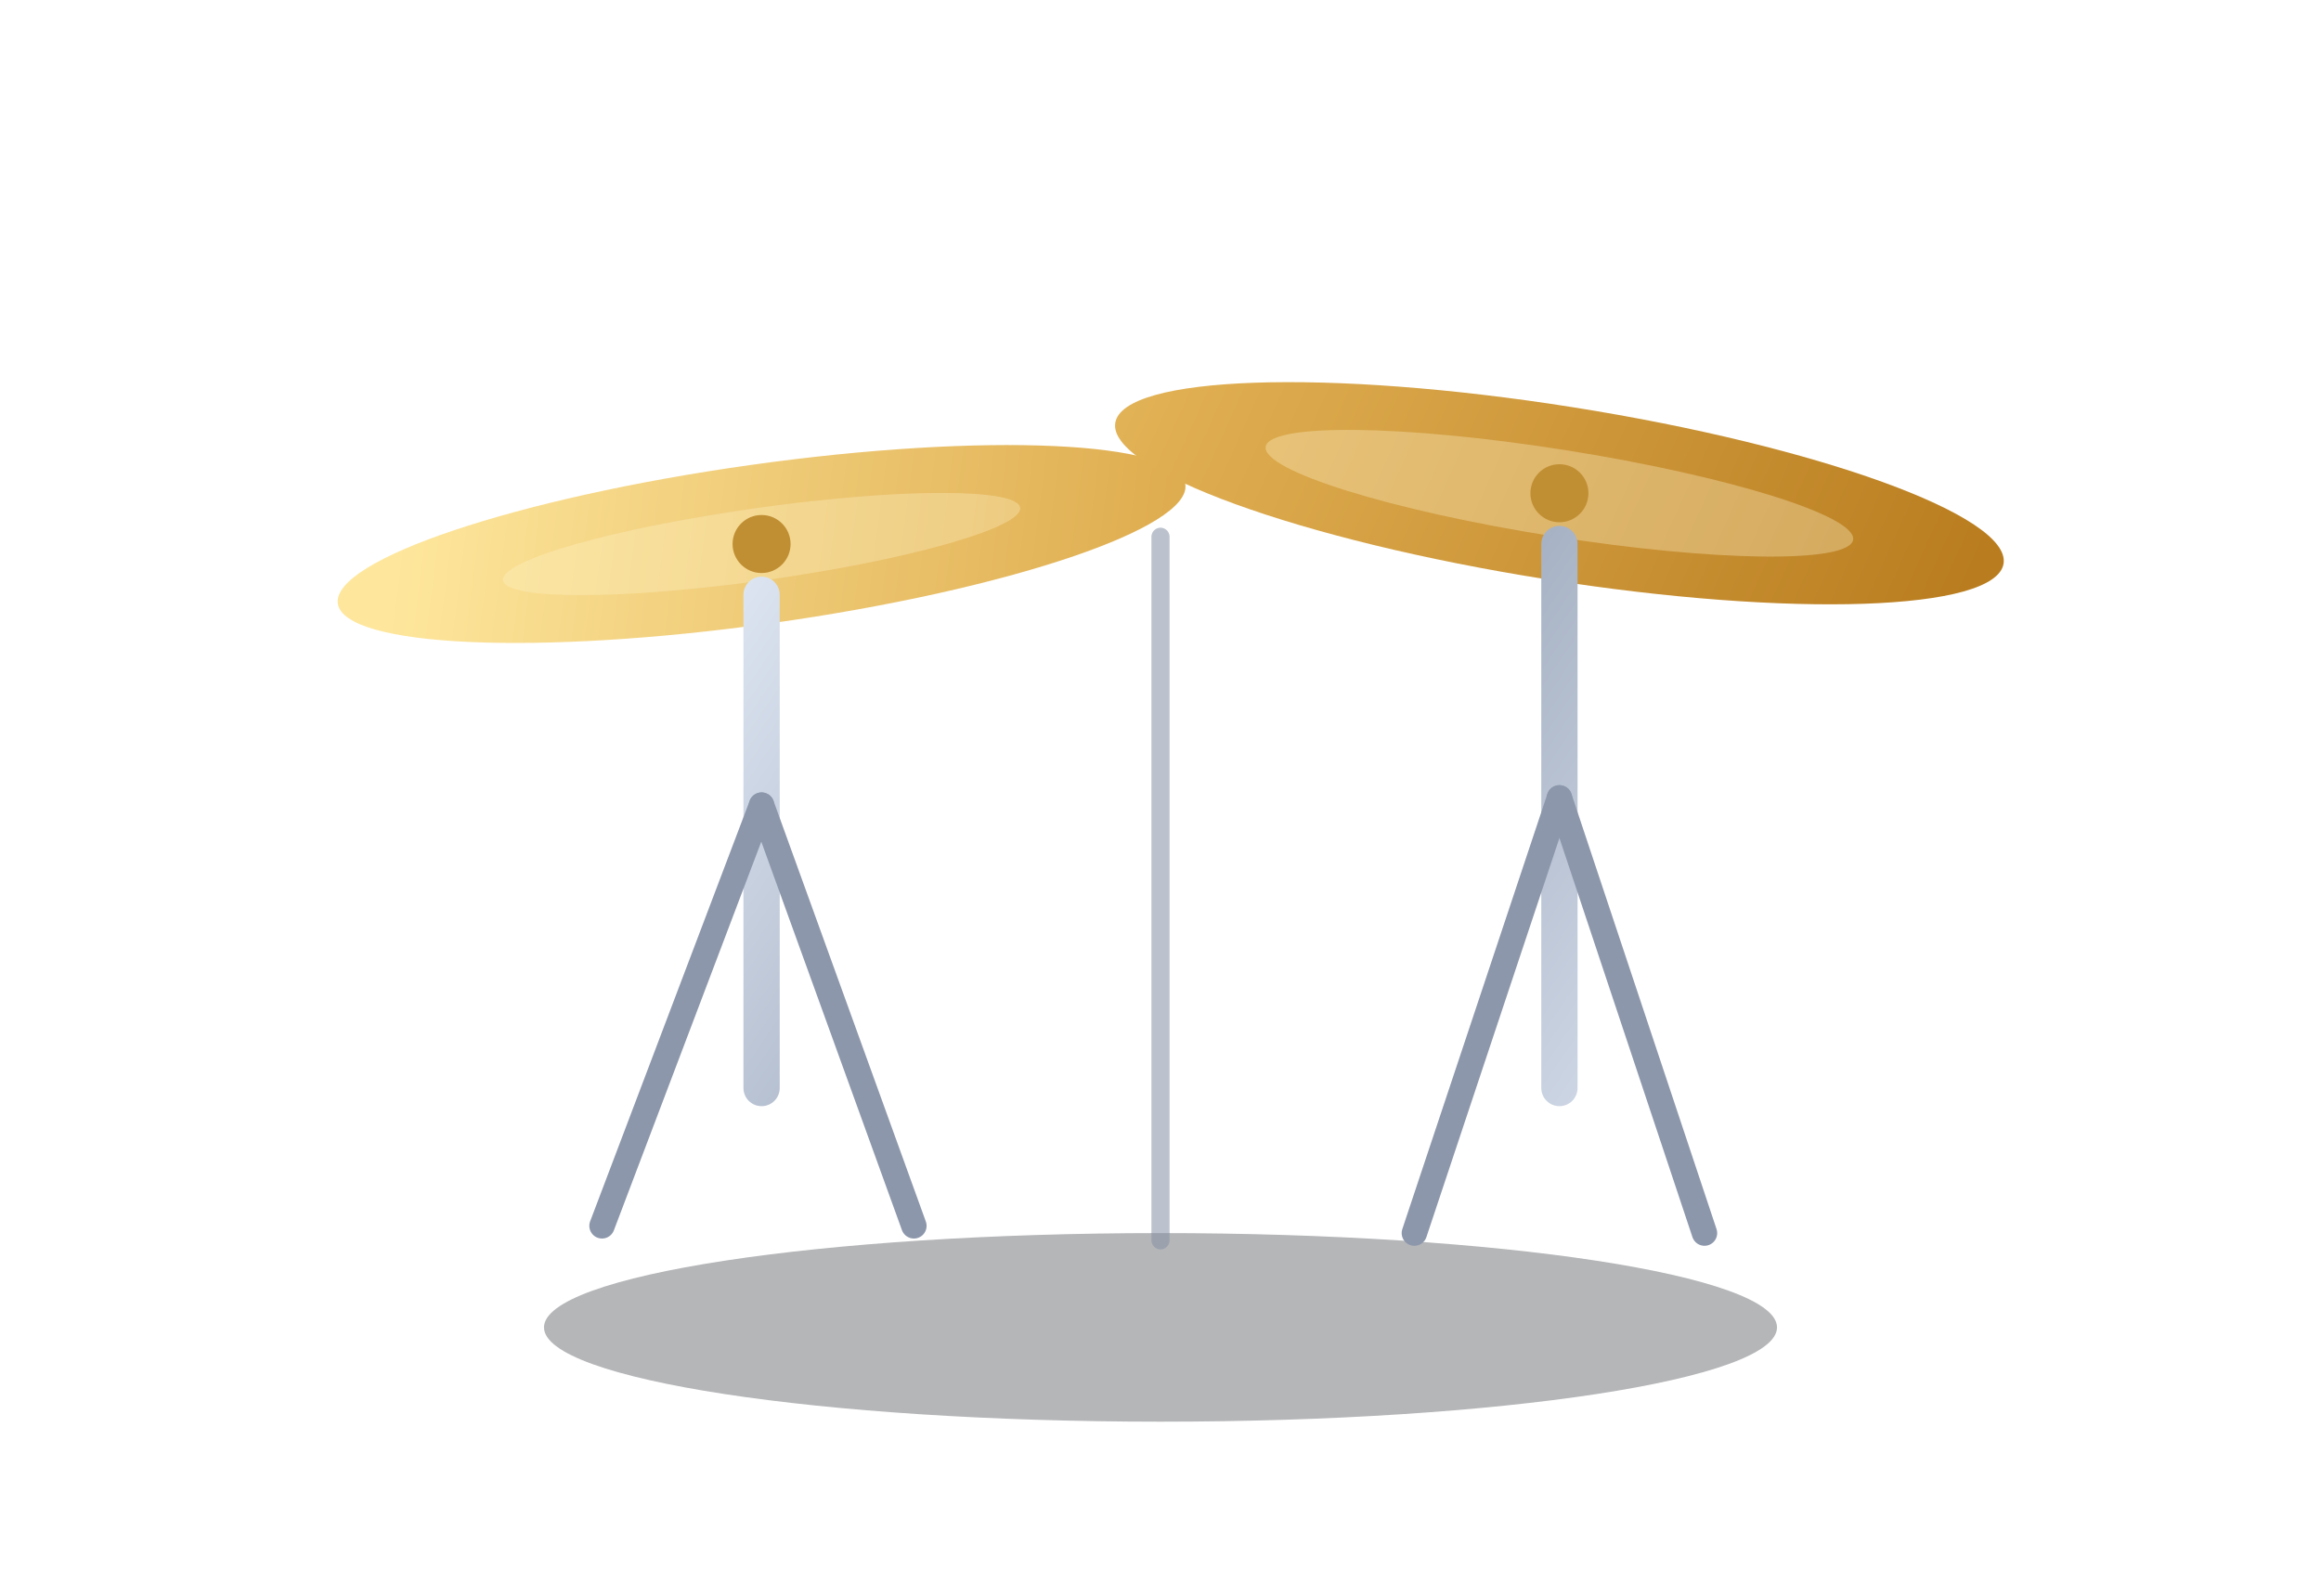
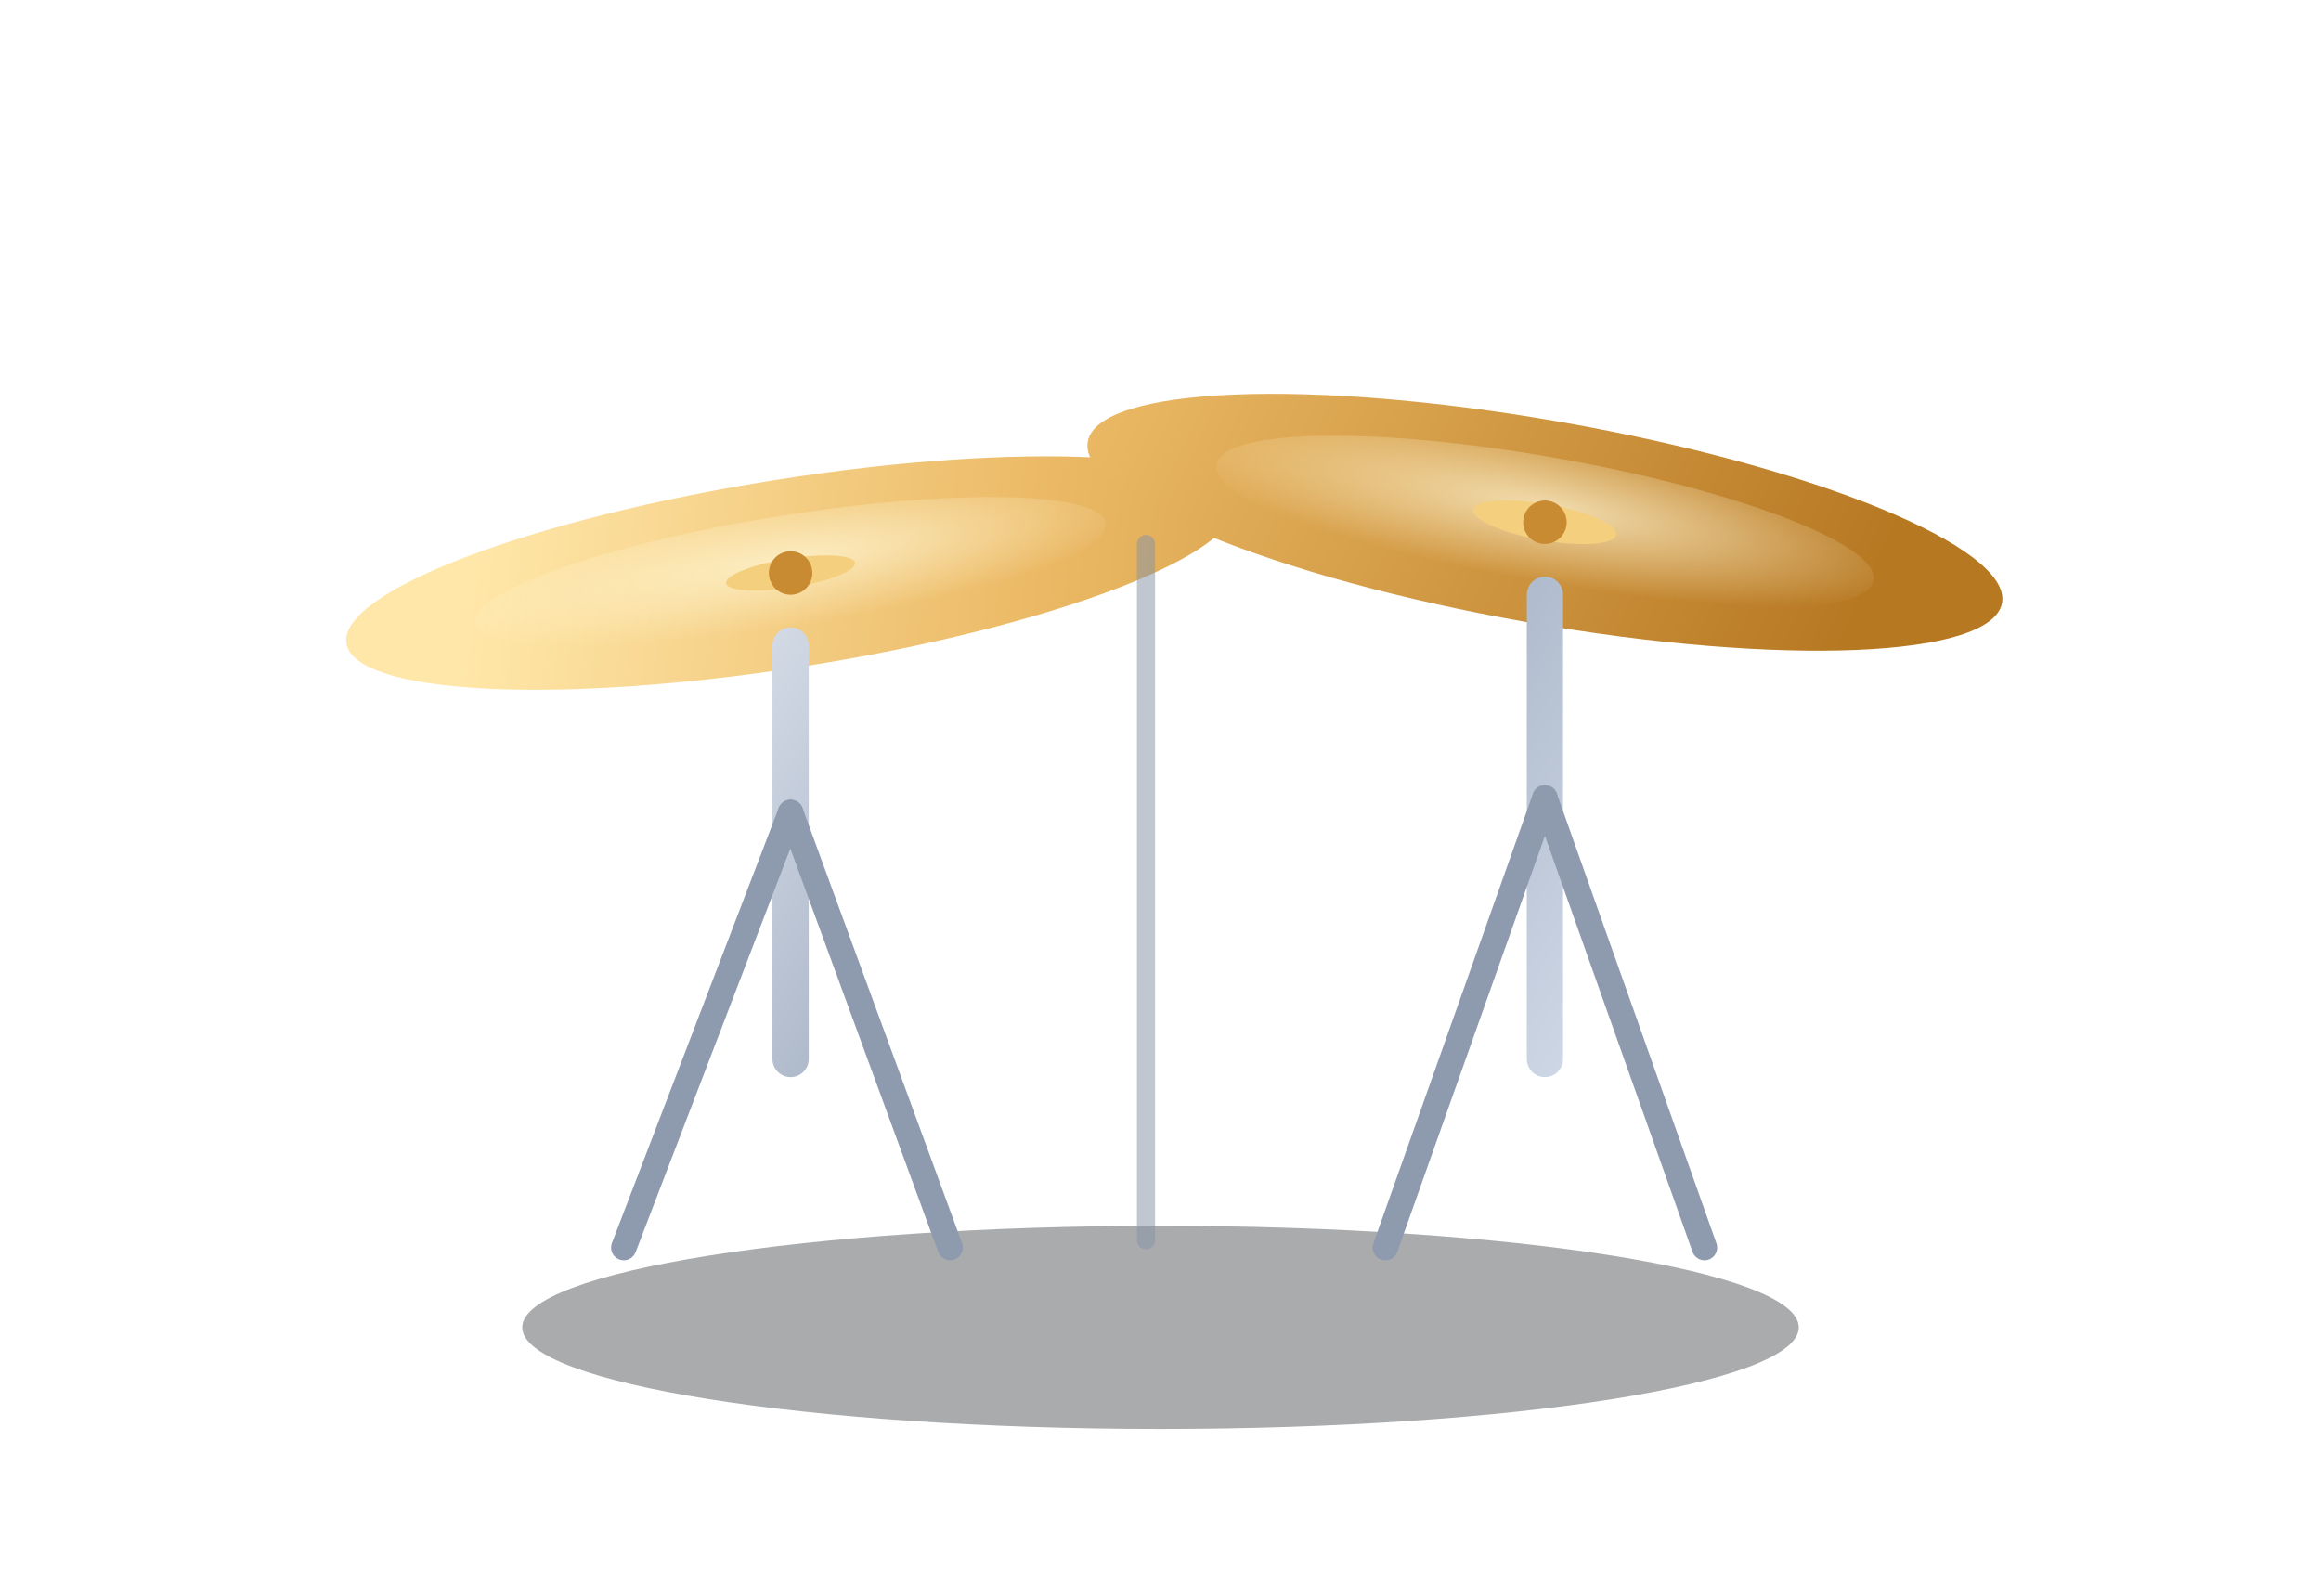
<svg xmlns="http://www.w3.org/2000/svg" width="640" height="440" viewBox="0 0 640 440" role="img" aria-labelledby="title desc">
  <defs>
-     <linearGradient id="cymbal" x1="116" y1="110" x2="524" y2="222" gradientUnits="userSpaceOnUse">
-       <stop offset="0%" stop-color="#fee79d" />
-       <stop offset="48%" stop-color="#e0af52" />
-       <stop offset="100%" stop-color="#b97d1f" />
+     <linearGradient id="cymbalFace" x1="140" y1="112" x2="500" y2="210" gradientUnits="userSpaceOnUse">
+       <stop offset="0%" stop-color="#ffe7a9" />
+       <stop offset="42%" stop-color="#ebb965" />
+       <stop offset="100%" stop-color="#b77822" />
    </linearGradient>
-     <linearGradient id="metal" x1="166" y1="150" x2="474" y2="360" gradientUnits="userSpaceOnUse">
-       <stop offset="0%" stop-color="#edf4ff" />
-       <stop offset="50%" stop-color="#9ca8bb" />
-       <stop offset="100%" stop-color="#e6edf9" />
+     <radialGradient id="cymbalGlow" cx="50%" cy="38%" r="58%">
+       <stop offset="0%" stop-color="#fff8d8" stop-opacity="0.72" />
+       <stop offset="100%" stop-color="#fff8d8" stop-opacity="0" />
+     </radialGradient>
+     <linearGradient id="hardware" x1="150" y1="150" x2="490" y2="360" gradientUnits="userSpaceOnUse">
+       <stop offset="0%" stop-color="#f4f8ff" />
+       <stop offset="45%" stop-color="#9aa7bb" />
+       <stop offset="100%" stop-color="#edf4ff" />
    </linearGradient>
  </defs>
-   <ellipse cx="320" cy="366" rx="170" ry="26" fill="#060910" opacity="0.3" />
-   <ellipse cx="210" cy="150" rx="118" ry="22" fill="url(#cymbal)" transform="rotate(-8 210 150)" />
-   <ellipse cx="430" cy="136" rx="124" ry="24" fill="url(#cymbal)" transform="rotate(9 430 136)" />
-   <ellipse cx="210" cy="150" rx="72" ry="10" fill="#fff4ce" opacity="0.32" transform="rotate(-8 210 150)" />
-   <ellipse cx="430" cy="136" rx="82" ry="12" fill="#fff4ce" opacity="0.34" transform="rotate(9 430 136)" />
-   <path d="M210 164V300" stroke="url(#metal)" stroke-width="10" stroke-linecap="round" />
-   <path d="M430 150V300" stroke="url(#metal)" stroke-width="10" stroke-linecap="round" />
-   <path d="M210 222L166 338" stroke="#8c97ab" stroke-width="7" stroke-linecap="round" />
-   <path d="M210 222L252 338" stroke="#8c97ab" stroke-width="7" stroke-linecap="round" />
-   <path d="M430 220L390 340" stroke="#8c97ab" stroke-width="7" stroke-linecap="round" />
-   <path d="M430 220L470 340" stroke="#8c97ab" stroke-width="7" stroke-linecap="round" />
-   <path d="M320 148V342" stroke="#8792a5" stroke-width="5" stroke-linecap="round" opacity="0.56" />
-   <circle cx="210" cy="150" r="8" fill="#c18f33" />
-   <circle cx="430" cy="136" r="8" fill="#c18f33" />
+   <ellipse cx="320" cy="366" rx="176" ry="28" fill="#050910" opacity="0.34" />
+   <g transform="rotate(-9 218 158)">
+     <ellipse cx="218" cy="158" rx="124" ry="26" fill="url(#cymbalFace)" />
+     <ellipse cx="218" cy="158" rx="88" ry="16" fill="url(#cymbalGlow)" />
+     <ellipse cx="218" cy="158" rx="18" ry="4" fill="#f4cf7e" />
+     <circle cx="218" cy="158" r="6" fill="#c98b31" />
+   </g>
+   <g transform="rotate(10 426 144)">
+     <ellipse cx="426" cy="144" rx="128" ry="28" fill="url(#cymbalFace)" />
+     <ellipse cx="426" cy="144" rx="92" ry="18" fill="url(#cymbalGlow)" />
+     <ellipse cx="426" cy="144" rx="20" ry="5" fill="#f4cf7e" />
+     <circle cx="426" cy="144" r="6" fill="#c98b31" />
+   </g>
+   <path d="M218 178V292" stroke="url(#hardware)" stroke-width="10" stroke-linecap="round" />
+   <path d="M426 164V292" stroke="url(#hardware)" stroke-width="10" stroke-linecap="round" />
+   <path d="M218 224L172 344" stroke="#8e9bae" stroke-width="7" stroke-linecap="round" />
+   <path d="M218 224L262 344" stroke="#8e9bae" stroke-width="7" stroke-linecap="round" />
+   <path d="M426 220L382 344" stroke="#8e9bae" stroke-width="7" stroke-linecap="round" />
+   <path d="M426 220L470 344" stroke="#8e9bae" stroke-width="7" stroke-linecap="round" />
+   <path d="M316 150V342" stroke="#8793a7" stroke-width="5" stroke-linecap="round" opacity="0.52" />
</svg>
